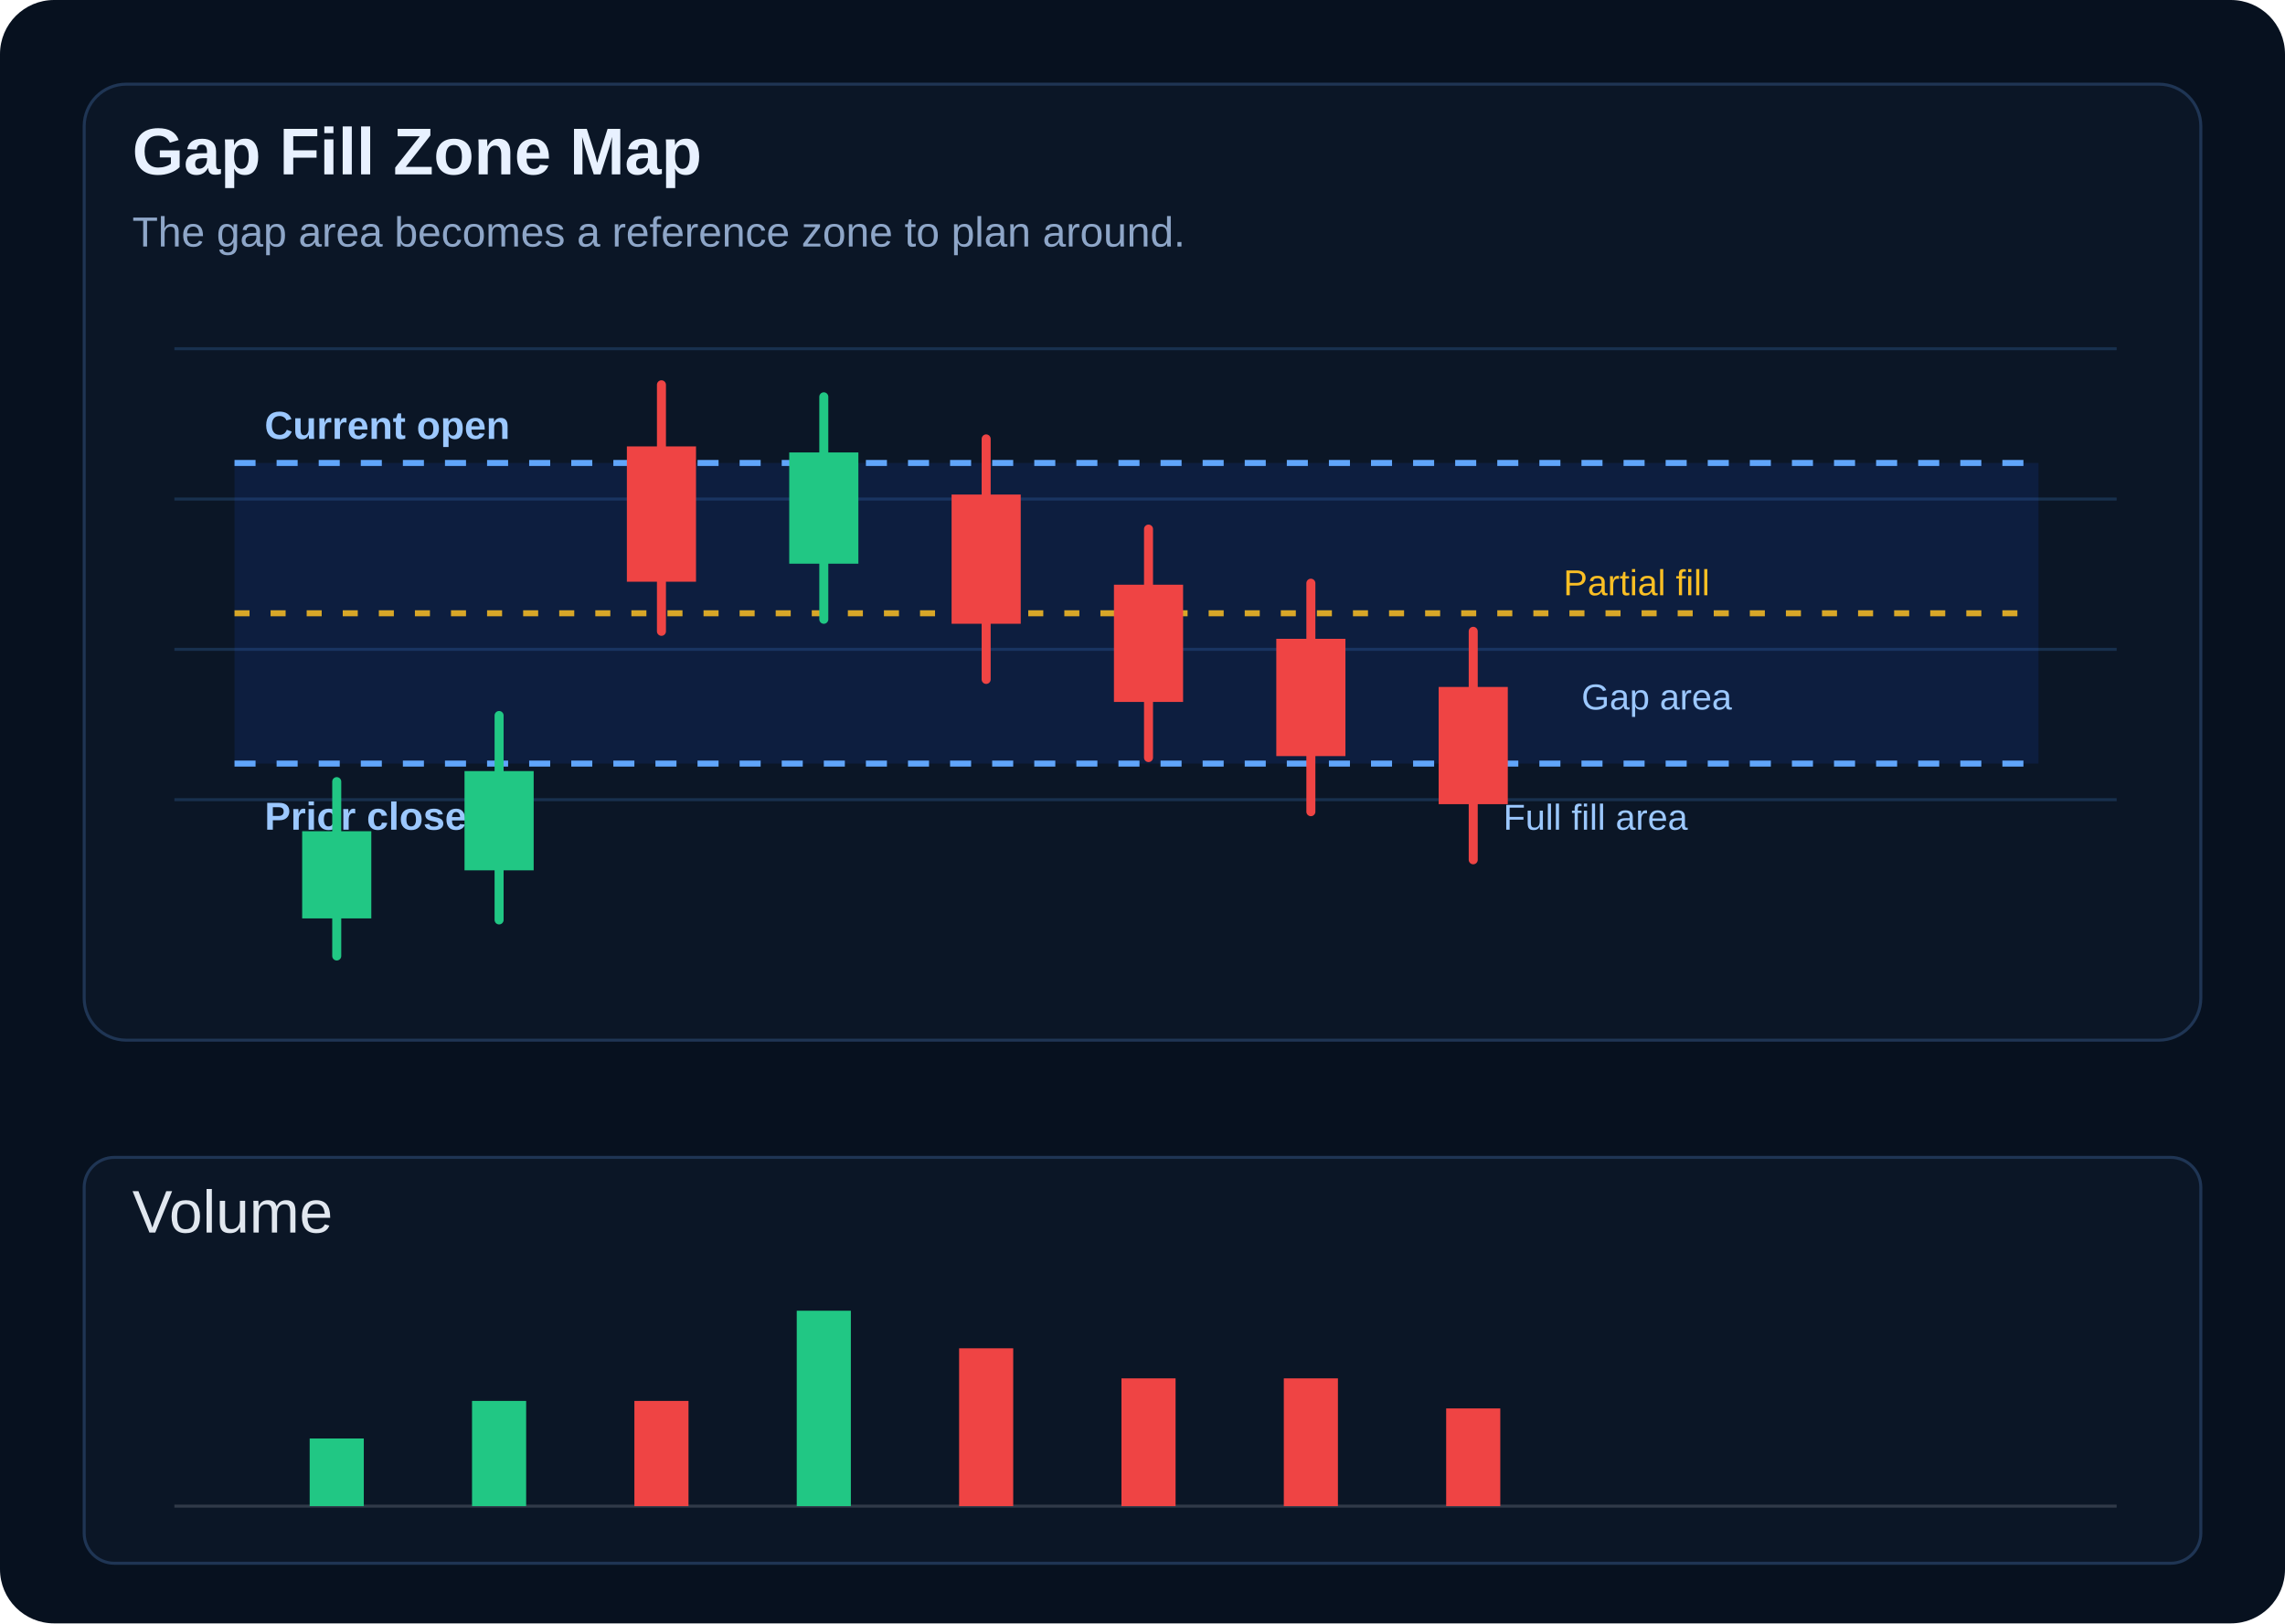
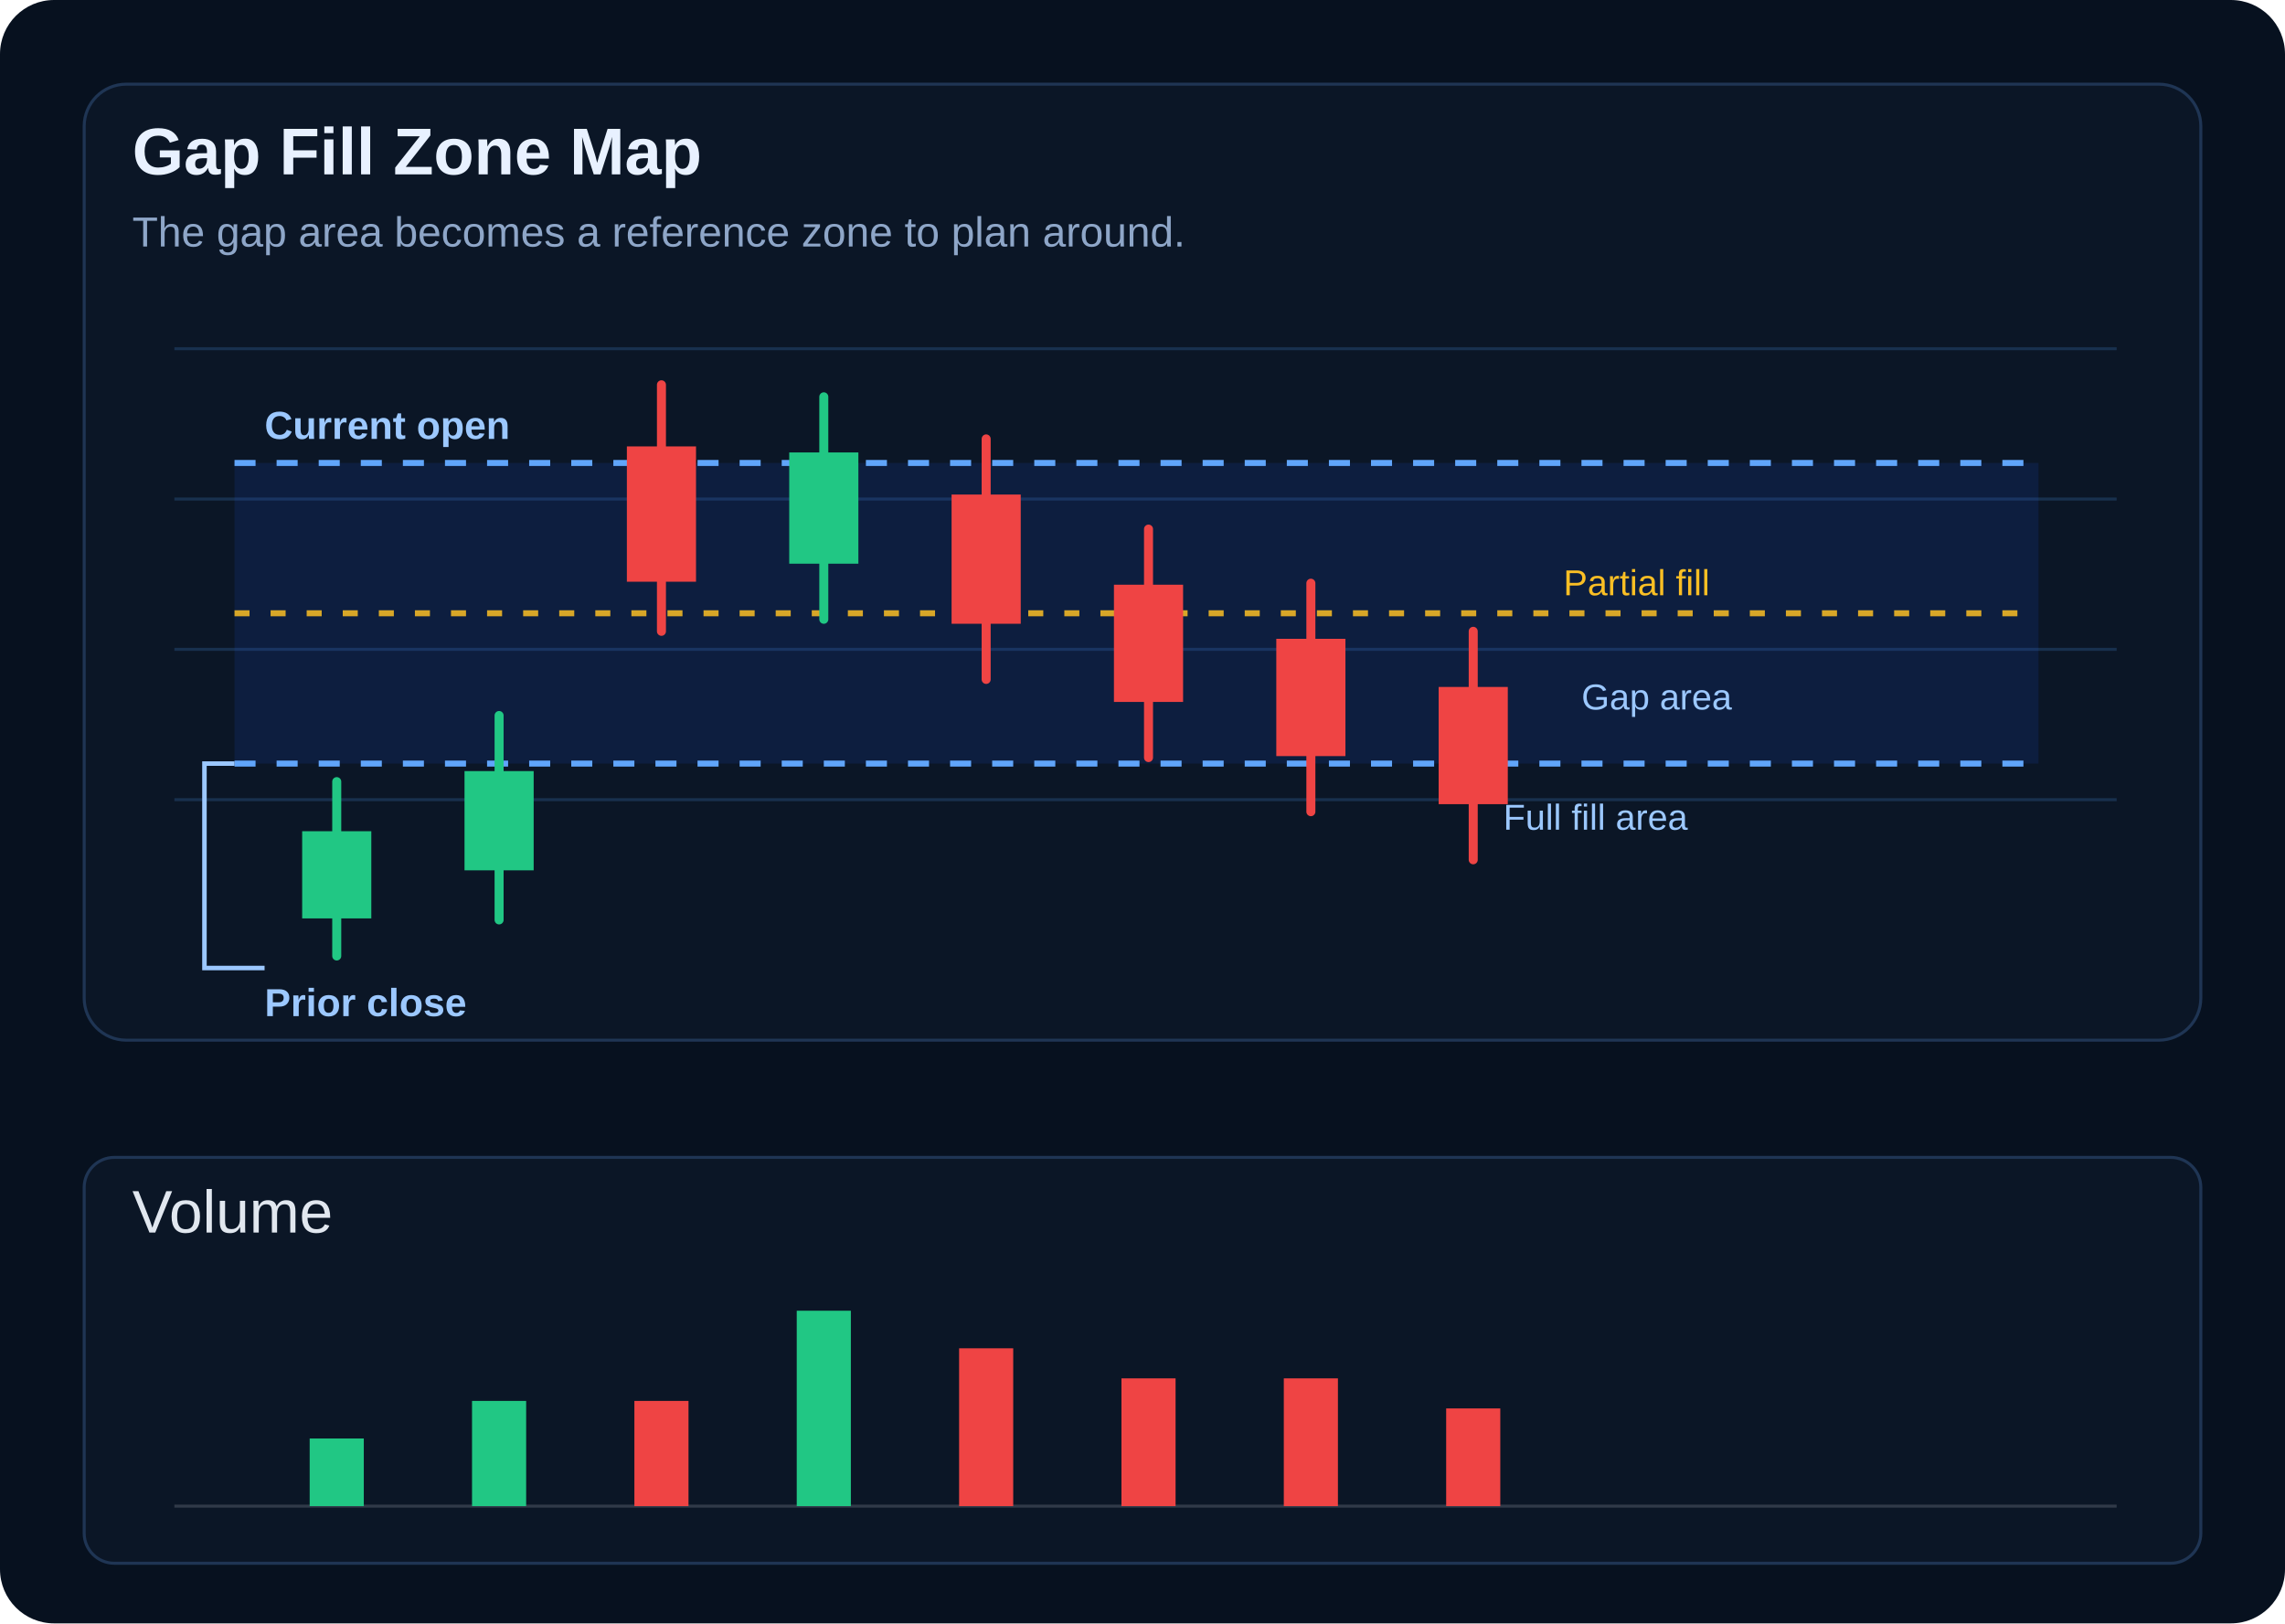
<svg xmlns="http://www.w3.org/2000/svg" viewBox="0.0 0.0 760.0 540.0" role="img" aria-labelledby="title desc">
  <rect width="760" height="540.0" rx="18" fill="#07111f" />
  <rect x="28" y="28" width="704" height="318" rx="14" fill="#0b1626" stroke="#1f3554" />
  <text x="44" y="58" fill="#e8f1ff" font-family="Arial, sans-serif" font-size="22" font-weight="700">Gap Fill Zone Map</text>
  <text x="44" y="82" fill="#8ea6c8" font-family="Arial, sans-serif" font-size="14">The gap area becomes a reference zone to plan around.</text>
  <g stroke="#18304e" stroke-width="1">
    <line x1="58" y1="116" x2="704" y2="116" />
    <line x1="58" y1="166" x2="704" y2="166" />
    <line x1="58" y1="216" x2="704" y2="216" />
    <line x1="58" y1="266" x2="704" y2="266" />
  </g>
  <rect x="78" y="154" width="600" height="100" fill="#1d4ed8" opacity=".14" />
  <line x1="78" y1="154" x2="678" y2="154" stroke="#60a5fa" stroke-width="2" stroke-dasharray="7 7" />
  <line x1="78" y1="254" x2="678" y2="254" stroke="#60a5fa" stroke-width="2" stroke-dasharray="7 7" />
  <line x1="78" y1="204" x2="678" y2="204" stroke="#fbbf24" stroke-width="2" stroke-dasharray="5 7" opacity=".85" />
  <text x="88" y="146" fill="#9cc8ff" font-family="Arial, sans-serif" font-size="13" font-weight="700">Current open</text>
-   <text x="88" y="276" fill="#9cc8ff" font-family="Arial, sans-serif" font-size="13" font-weight="700">Prior close</text>
+   <text x="88" y="338" fill="#9cc8ff" font-family="Arial, sans-serif" font-size="13" font-weight="700">Prior close</text>
  <text x="520" y="198" fill="#fbbf24" font-family="Arial, sans-serif" font-size="12">Partial fill</text>
  <text x="526" y="236" fill="#9cc8ff" font-family="Arial, sans-serif" font-size="12">Gap area</text>
  <text x="500" y="276" fill="#9cc8ff" font-family="Arial, sans-serif" font-size="12">Full fill area</text>
  <g stroke-linecap="round" stroke-width="3">
    <g stroke="#21c784" fill="#21c784">
      <line x1="112" y1="260" x2="112" y2="318" />
      <rect x="102" y="278" width="20" height="26" />
      <line x1="166" y1="238" x2="166" y2="306" />
      <rect x="156" y="258" width="20" height="30" />
      <line x1="274" y1="132" x2="274" y2="206" />
      <rect x="264" y="152" width="20" height="34" />
    </g>
    <g stroke="#ef4444" fill="#ef4444">
      <line x1="220" y1="128" x2="220" y2="210" />
      <rect x="210" y="150" width="20" height="42" />
      <line x1="328" y1="146" x2="328" y2="226" />
      <rect x="318" y="166" width="20" height="40" />
      <line x1="382" y1="176" x2="382" y2="252" />
      <rect x="372" y="196" width="20" height="36" />
      <line x1="436" y1="194" x2="436" y2="270" />
      <rect x="426" y="214" width="20" height="36" />
      <line x1="490" y1="210" x2="490" y2="286" />
      <rect x="480" y="230" width="20" height="36" />
    </g>
  </g>
  <rect x="28" y="385.0" width="704" height="135" rx="10" fill="#0b1626" stroke="#1f3554" />
  <text x="44" y="410.0" font-family="Arial, sans-serif" font-size="20" fill="#e1e7ef">Volume</text>
  <line x1="58" y1="501.0" x2="704" y2="501.0" stroke="#303a49" />
  <rect x="103.0" y="478.5" width="18" height="22.5" fill="#21c784" />
  <rect x="157.0" y="466.0" width="18" height="35.0" fill="#21c784" />
  <rect x="211.0" y="466.0" width="18" height="35.0" fill="#ef4444" />
  <rect x="265.0" y="436.0" width="18" height="65.0" fill="#21c784" />
  <rect x="319.0" y="448.5" width="18" height="52.5" fill="#ef4444" />
  <rect x="373.0" y="458.5" width="18" height="42.5" fill="#ef4444" />
  <rect x="427.0" y="458.5" width="18" height="42.5" fill="#ef4444" />
  <rect x="481.0" y="468.5" width="18" height="32.5" fill="#ef4444" />
+   <path id="round3-zone-leader" d="M88 322 L68 322 L68 254 L78 254" fill="none" stroke="#9cc8ff" stroke-width="1.5" />
</svg>
